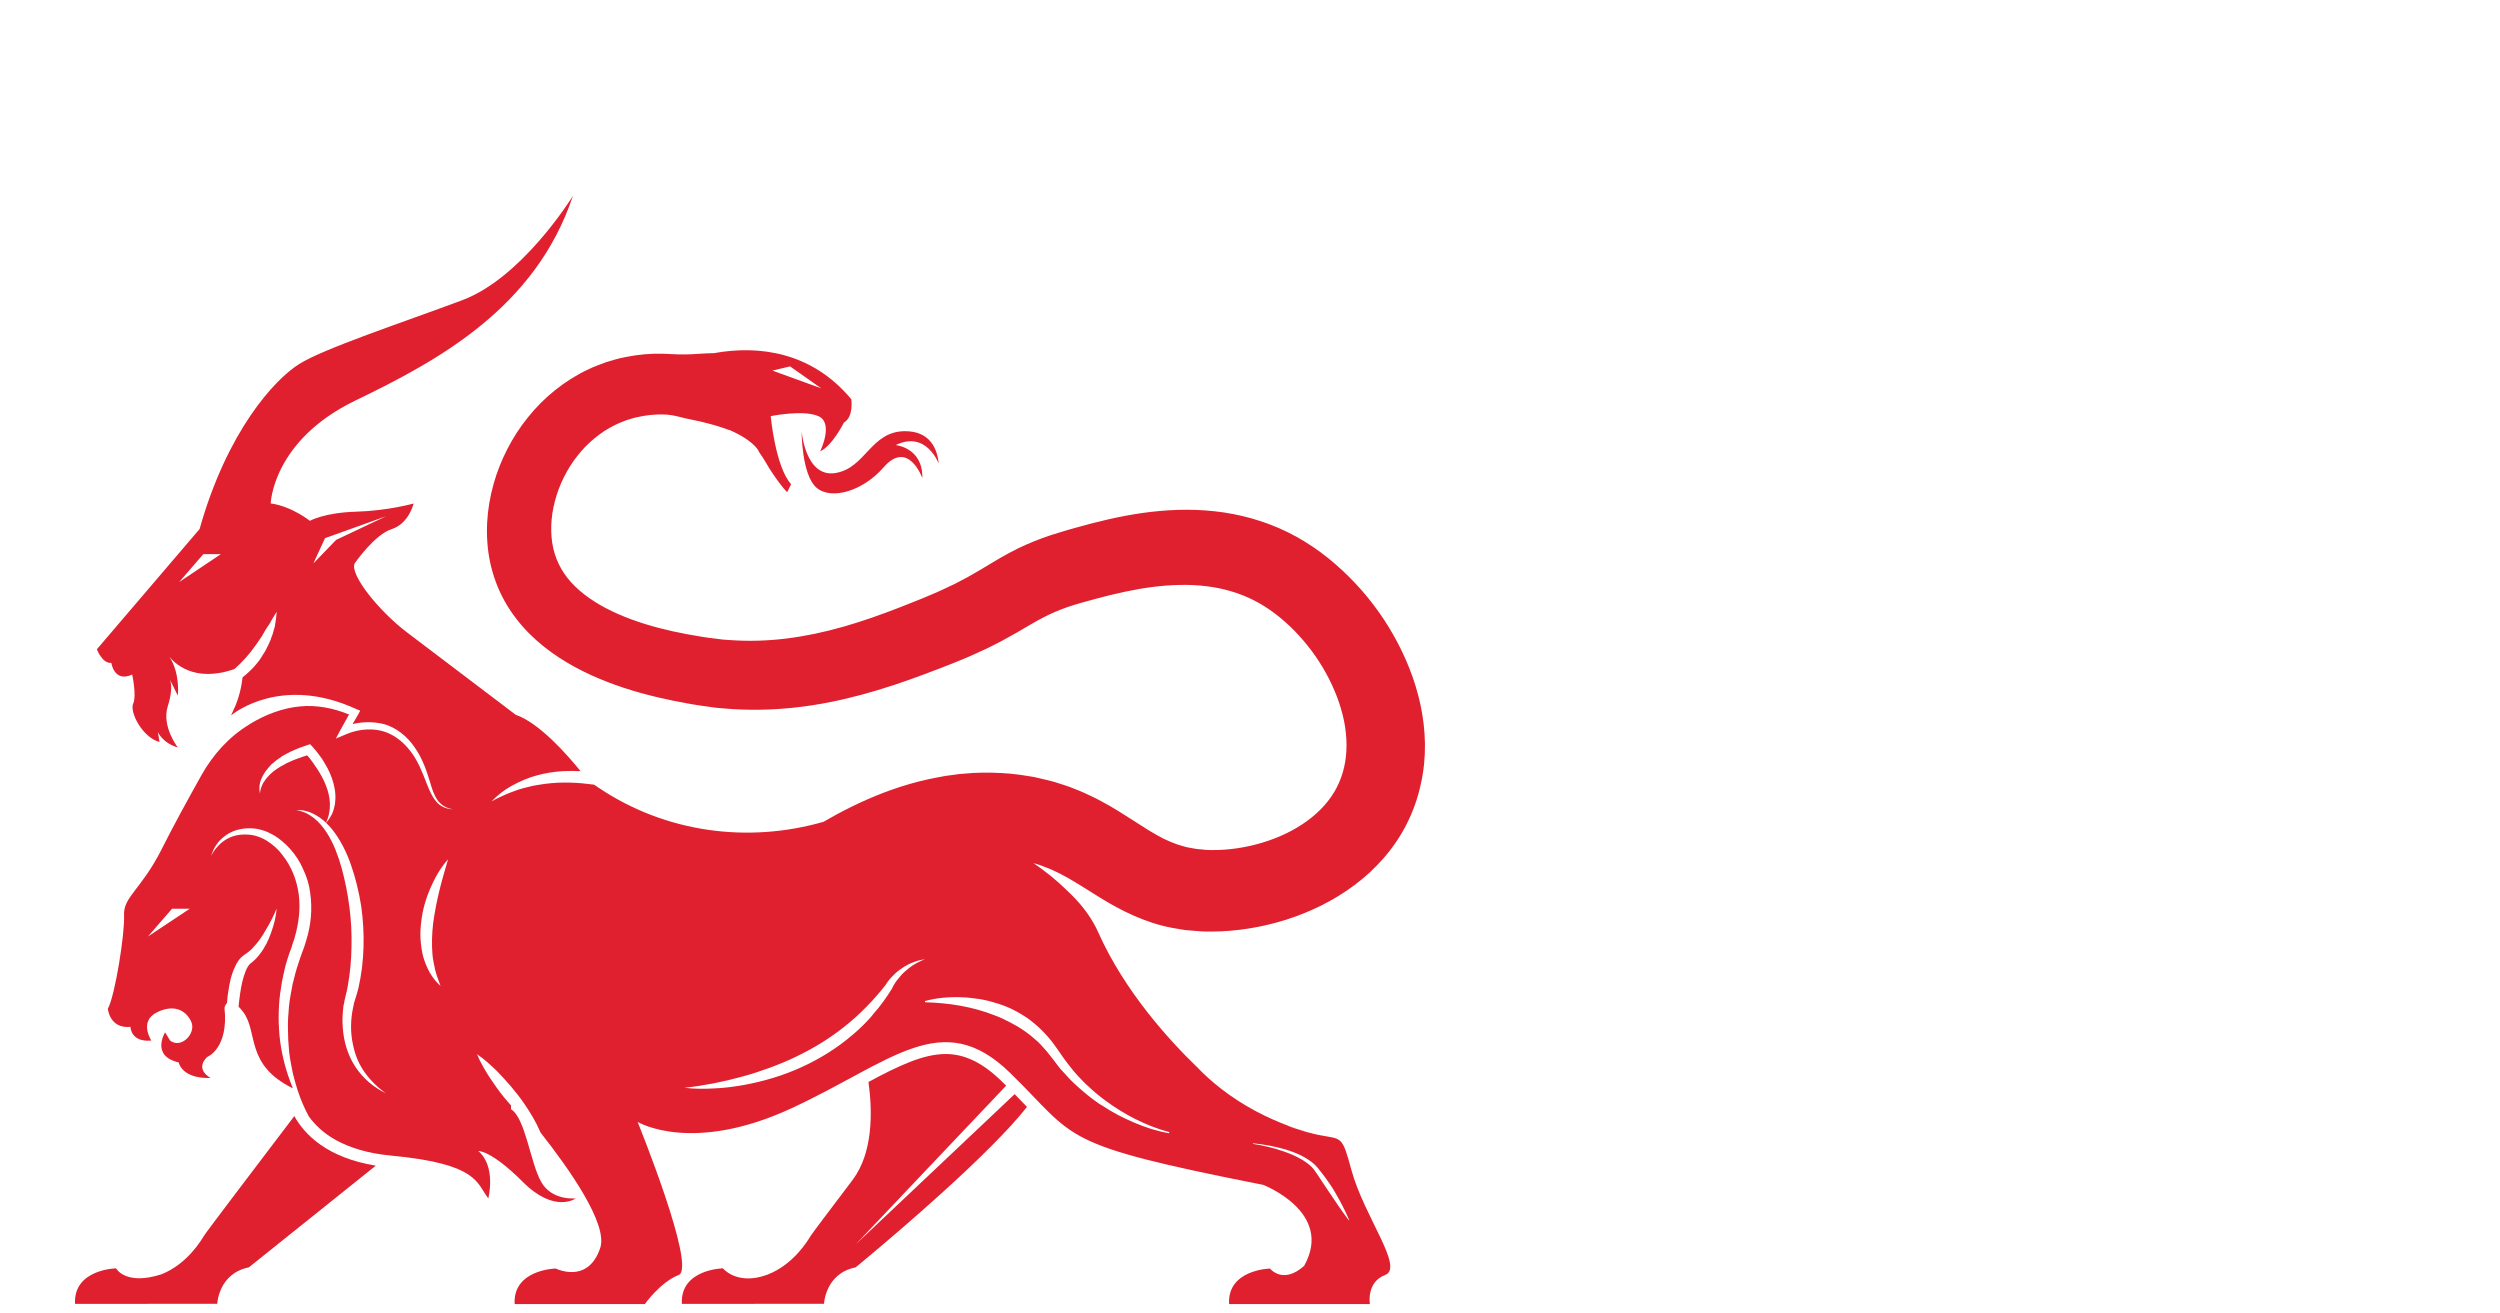
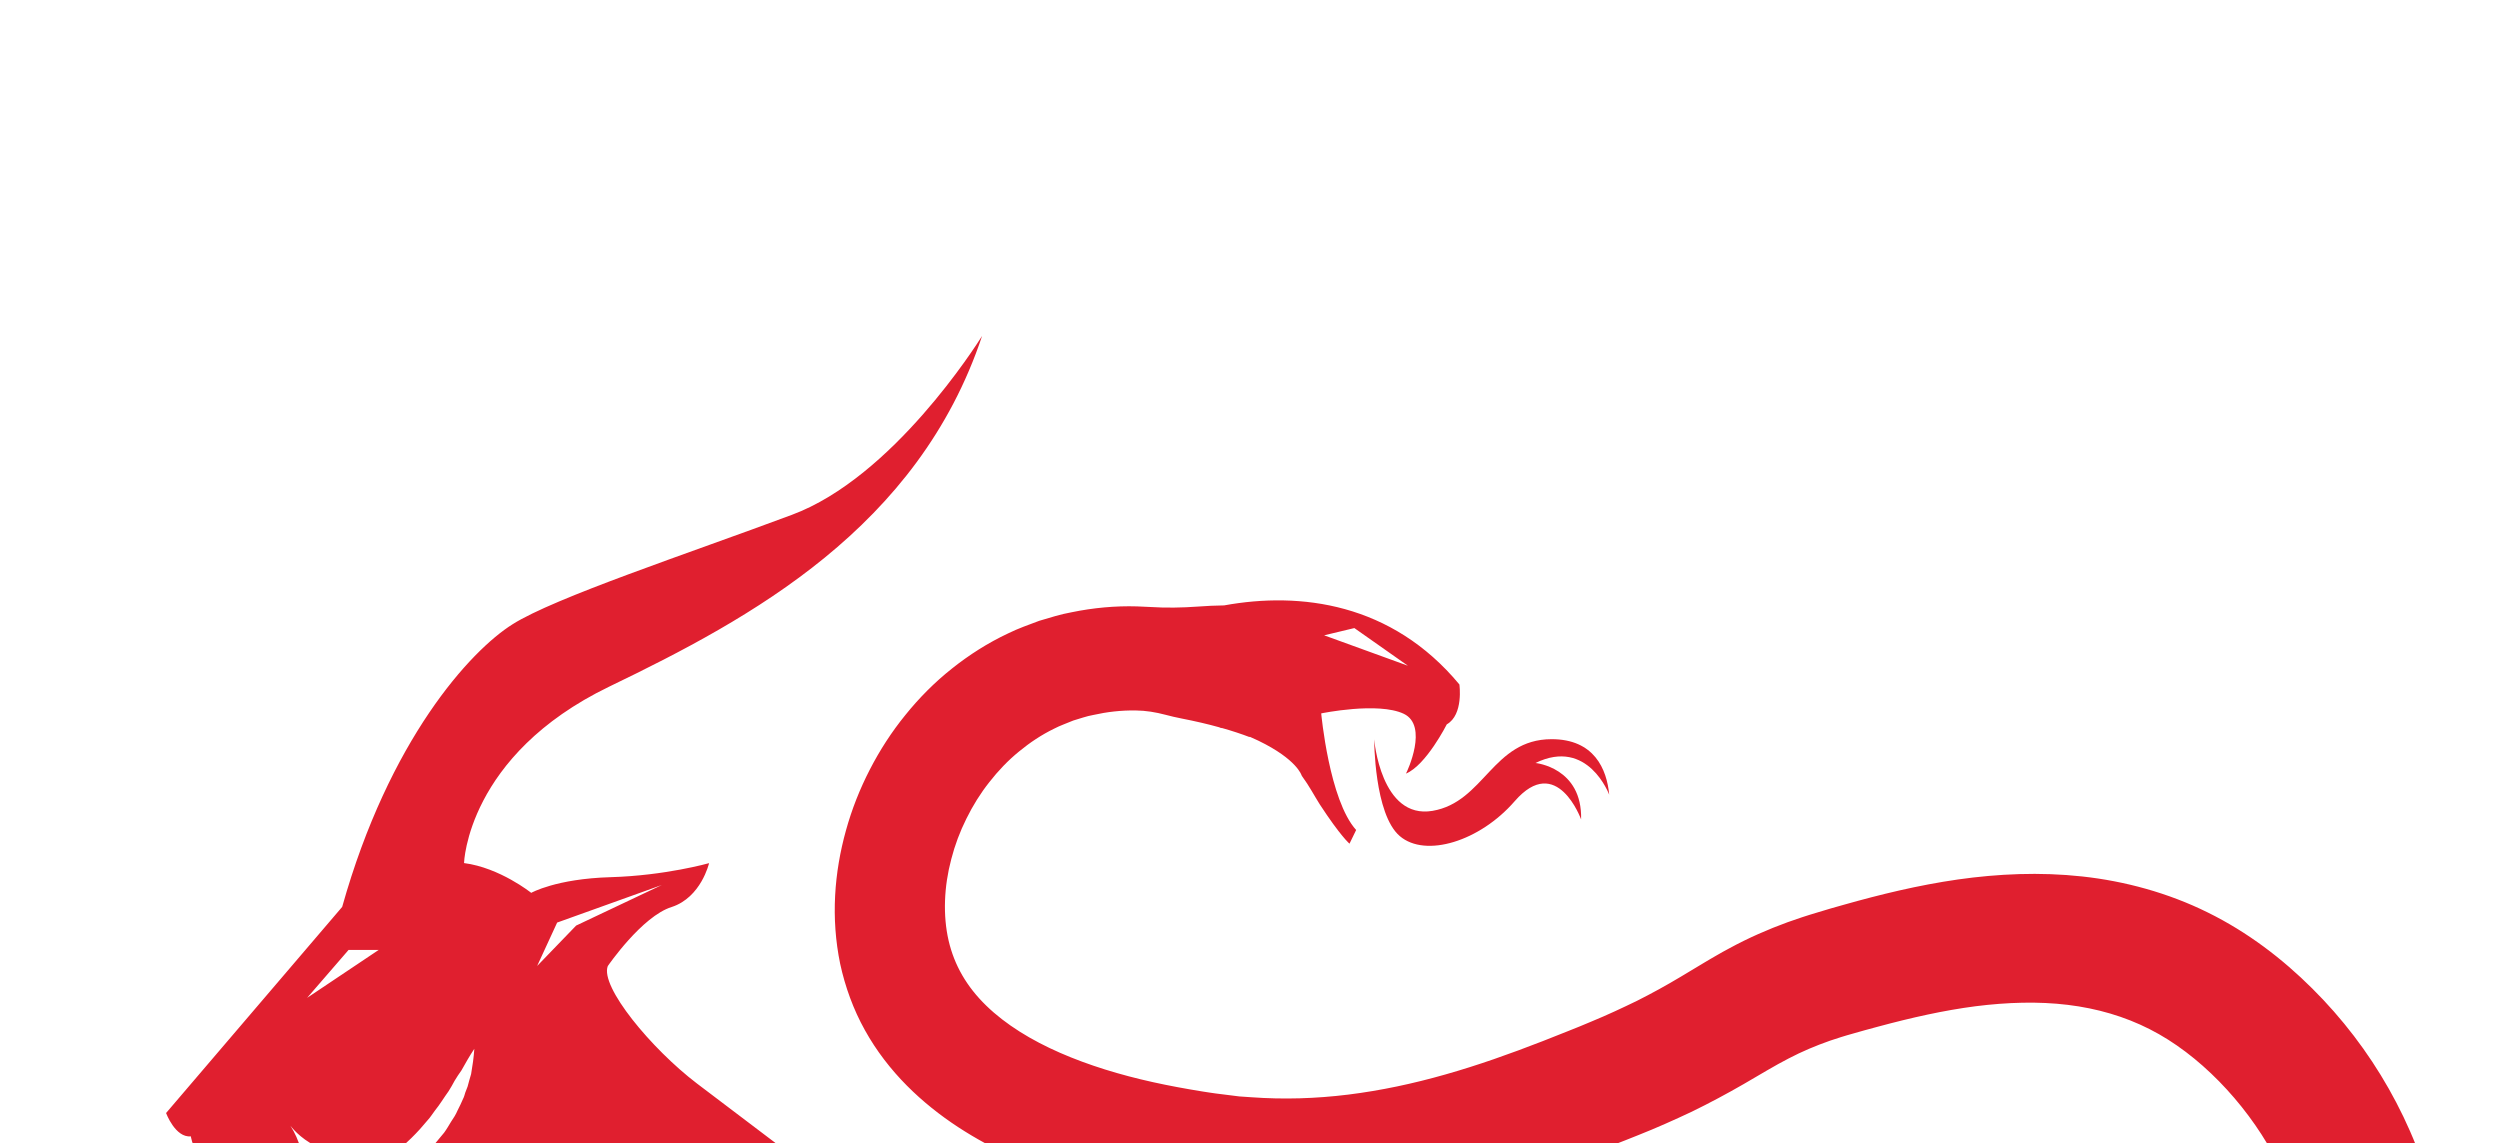
- <svg xmlns="http://www.w3.org/2000/svg" version="1.1" id="Isolation_Mode" x="0px" y="0px" viewBox="0 0 1200 630" style="enable-background:new 0 0 1200 630;" xml:space="preserve">
+ <svg xmlns="http://www.w3.org/2000/svg" version="1.1" id="Isolation_Mode" x="0px" y="0px" viewBox="0 0 700 320" style="enable-background:new 0 0 700 320;" xml:space="preserve">
  <style type="text/css">
	.st0{fill:#E01F2F;}
</style>
  <g>
    <path class="st0" d="M631.71,544.4c-2.42-0.54-7.34-1.83-13.64-4.16c0.33,0.12,0.65,0.26,0.97,0.39   C624.37,542.61,628.45,543.68,631.71,544.4z" />
    <path class="st0" d="M633.4,544.75L633.4,544.75c-0.53-0.11-1.11-0.23-1.69-0.35C632.8,544.65,633.4,544.75,633.4,544.75z" />
    <path class="st0" d="M141.27,535.72C123.48,559.12,99,591.36,97.89,593.2c-1.18,1.97-7.99,13.54-20.39,18.46   c-17.32,5.6-21.78-2.86-21.78-2.86s-20.56,0.4-19.7,17.05h34.95v-0.02h33.31c0,0,0.58-14.58,15.16-17.49l60.92-48.82   C156.9,555.69,146.15,544.52,141.27,535.72z" />
    <g>
      <path class="st0" d="M487.03,525.19l-76.29,72.09l72.21-76.16c-0.7-0.7-1.42-1.4-2.16-2.12c-9.15-8.9-17.68-13.07-26.83-13.07    c-10.91,0-22.71,5.71-37.09,13.4c2.02,14.66,2.11,33.84-7.43,46.78c-0.07,0.09-0.14,0.19-0.21,0.28    c-10.71,14.14-19.46,25.74-20.11,26.82c-1.19,1.98-8.11,13.75-20.72,18.61c-0.46,0.18-0.9,0.3-1.33,0.44    c-0.51,0.18-1.04,0.33-1.58,0.49c-0.7,0.19-1.4,0.37-2.07,0.49c-0.02,0-0.02,0-0.04,0c-11.13,2.07-16.38-4.44-16.38-4.44    s-20.56,0.4-19.7,17.05h34.95v-0.02h33.28c0,0,0.58-14.58,15.16-17.49c0,0,0,0,0.02-0.02c0.05-0.05,0.25-0.19,0.54-0.44l0.44-0.35    c6.99-5.78,49.59-41.09,73.3-66.94c3-3.27,5.69-6.39,7.96-9.27c-0.25-0.25-0.49-0.51-0.74-0.76    C490.59,528.89,488.89,527.1,487.03,525.19z" />
      <path class="st0" d="M384.77,207c0,0-0.02,20.99,7.18,27.11c7.2,6.15,22.41,1.46,32.15-9.76c11.84-13.64,18.61,5.09,18.61,5.09    c0.37-14.56-12.78-15.8-12.78-15.8c14.72-7.18,20.65,8.89,20.65,8.89c-0.67-7.2-4.21-15.58-16.17-15.56    c-16.51,0.04-18.79,17.6-33.3,20.07C386.6,229.51,384.77,207,384.77,207z" />
      <path class="st0" d="M681.85,338.39c-2.6-12.08-7.18-23.27-13-33.56c-5.83-10.29-13.01-19.69-21.41-28.04    c-8.38-8.34-18.05-15.77-29.27-21.3c-11.13-5.51-23.25-8.78-35.14-10.08c-11.92-1.3-23.62-0.74-34.79,0.84    c-11.15,1.6-21.88,4.23-31.96,7.08c-2.55,0.72-4.85,1.35-7.64,2.23c-1.35,0.42-2.67,0.79-4.04,1.26l-4.07,1.4    c-5.44,1.98-11.05,4.44-16.19,7.24c-1.32,0.68-2.53,1.39-3.76,2.09c-1.25,0.7-2.37,1.39-3.53,2.07l-6.46,3.88    c-4.11,2.46-8.08,4.64-12.19,6.71c-4.16,2.02-8.38,4-12.78,5.81l-3.28,1.37l-3.49,1.4l-6.92,2.74    c-9.15,3.56-18.16,6.76-27.22,9.32c-9.04,2.58-18.12,4.51-27.2,5.64c-9.08,1.12-18.14,1.4-27.13,0.74    c-1.12-0.09-2.25-0.14-3.37-0.23l-3.34-0.42l-3.35-0.42c-0.53-0.05-1.18-0.18-1.79-0.26l-1.81-0.28    c-4.78-0.77-9.4-1.62-13.96-2.63c-9.11-2.02-17.91-4.69-25.94-8.2c-8.03-3.51-15.24-7.92-20.67-13.21    c-5.46-5.3-8.94-11.31-10.55-18.25c-1.6-7.01-1.3-15.05,0.76-22.79c1-3.88,2.42-7.69,4.23-11.31c1.79-3.64,3.93-7.09,6.43-10.24    c2.48-3.18,5.25-6.08,8.31-8.57c3.04-2.51,6.32-4.69,9.82-6.39c1.72-0.91,3.58-1.51,5.36-2.28c1.86-0.53,3.69-1.23,5.62-1.56    c3.81-0.86,7.76-1.32,11.82-1.26c0.02,0,0.04,0,0.05,0c2.83,0.02,5.62,0.49,8.34,1.21c1.46,0.39,2.97,0.74,4.5,1.04    c3.93,0.77,7.39,1.58,10.47,2.44c0.23,0.09,0.46,0.18,0.68,0.26l0.04-0.07c3,0.84,5.62,1.72,7.87,2.58v-0.11    c0.86,0.37,1.69,0.76,2.46,1.12c0.02,0,0.02,0,0.04,0.02c10.78,5.22,12.05,9.69,12.05,9.69c0.04,0.09,0.09,0.12,0.12,0.21    c2.05,2.79,3.48,5.57,4.95,7.88c5.87,8.99,8.34,11.03,8.34,11.03l1.86-3.83c-7.55-8.34-9.78-32.65-9.78-32.65    s15.95-3.3,23.13,0.12c6.95,3.35,0.95,16.12,0.6,16.74c5.65-2.35,11.43-13.79,11.43-13.79c4.74-2.69,3.53-11.17,3.53-11.17    c-18.95-22.83-44.53-26.03-65.87-22.14c-2.48,0.04-4.92,0.14-7.34,0.33c-4.5,0.33-9.01,0.4-13.5,0.11    c-1.18-0.07-2.35-0.12-3.53-0.16c-6.09-0.18-12.29,0.39-18.37,1.65c-3.07,0.54-6.04,1.51-9.04,2.39    c-2.92,1.11-5.88,2.12-8.68,3.51c-5.65,2.65-10.94,6.02-15.77,9.87c-4.85,3.85-9.2,8.24-13.03,13c-3.86,4.74-7.18,9.89-9.96,15.3    c-2.79,5.41-5.04,11.1-6.67,17c-3.28,11.78-4.27,24.53-1.62,37.37c1.39,6.41,3.69,12.78,6.92,18.56    c3.21,5.8,7.27,11.01,11.73,15.51c4.48,4.51,9.34,8.34,14.36,11.63c5.02,3.28,10.2,6.06,15.44,8.45    c10.47,4.78,21.13,8.1,31.77,10.62c5.3,1.26,10.64,2.32,15.86,3.23l1.93,0.33c0.65,0.11,1.23,0.23,1.97,0.32l4.18,0.6l4.2,0.58    c1.4,0.14,2.81,0.25,4.21,0.37c11.22,0.97,22.5,0.76,33.56-0.44c22.14-2.37,43.22-8.82,62.78-16.17l7.25-2.76l3.58-1.39l3.74-1.49    c4.99-1.97,9.99-4.21,14.96-6.55c4.95-2.41,9.9-5.06,14.54-7.74c4.65-2.69,8.78-5.22,12.57-7.16c3.79-1.98,7.52-3.55,11.61-4.99    l3.13-1.02c1.04-0.35,2.16-0.63,3.23-0.95c2.05-0.61,4.65-1.3,6.97-1.93c9.45-2.55,18.49-4.58,27.41-5.74    c8.9-1.12,17.61-1.39,25.83-0.39c8.22,1,15.93,3.25,22.93,6.81c6.94,3.51,13.54,8.6,19.44,14.61    c5.88,6.01,11.06,12.92,15.12,20.32c4.07,7.38,7.09,15.21,8.68,22.99c1.55,7.76,1.6,15.38,0.02,22.23    c-1.6,6.85-4.71,12.98-9.52,18.32c-4.74,5.36-11.08,9.92-18.28,13.4c-7.2,3.48-15.26,5.9-23.39,7.11    c-4.06,0.61-8.15,0.91-12.12,0.88c-1,0.02-1.97-0.05-2.95-0.09l-2.81-0.28c-1.91-0.07-3.65-0.51-5.44-0.81    c-0.91-0.11-1.74-0.4-2.6-0.65c-0.86-0.26-1.72-0.44-2.58-0.74c-1.69-0.68-3.39-1.18-5.11-2.05l-1.3-0.58l-0.65-0.3l-0.67-0.37    l-2.67-1.44c-0.9-0.49-1.86-1.11-2.79-1.63l-1.4-0.84l-1.49-0.95c-3.86-2.42-8.29-5.37-13.01-8.25l-3.65-2.18    c-1.21-0.72-2.56-1.42-3.85-2.12c-2.55-1.44-5.36-2.72-8.1-4.02c-0.68-0.33-1.39-0.63-2.11-0.91l-2.14-0.86    c-1.44-0.56-2.86-1.18-4.32-1.67l-4.43-1.42c-1.48-0.47-2.95-0.95-4.46-1.26l-4.48-1.07c-0.76-0.18-1.49-0.35-2.25-0.51    l-2.27-0.39c-3-0.56-6.04-0.9-9.06-1.25c-6.08-0.54-12.15-0.67-18.18-0.37c-1.49,0.09-2.99,0.25-4.48,0.35l-2.25,0.19l-2.21,0.3    l-4.43,0.6l-4.36,0.81c-11.61,2.21-22.62,5.88-32.96,10.41c-5.18,2.25-10.19,4.76-15.08,7.39c-2,1.12-4.02,2.23-6.01,3.39    c-36.46,10.5-75.81,5.09-107.56-16.07c-0.84-0.56-1.72-1.16-2.6-1.76c-1.09-0.09-2.04-0.25-3.14-0.35    c-3.74-0.49-7.38-0.65-11.06-0.65c-4.23,0-8.38,0.4-12.42,1.09l-2.9,0.51l-2.99,0.74c-0.95,0.19-1.84,0.49-2.84,0.76    c-0.95,0.35-1.93,0.54-2.79,0.95c-3.85,1.3-7.48,3.09-11.12,4.99c2.9-2.95,6.18-5.55,9.87-7.57c3.74-2,7.64-3.76,11.71-4.85    c4.11-1.14,8.39-1.84,12.57-2.09c2.9-0.16,5.69-0.16,8.62,0c-6.22-7.73-19.79-23.18-31.14-27.08c0,0-39.74-30.17-52.4-39.72    c-12.71-9.68-27.17-27.13-24.94-32.86c0,0,9.57-13.96,17.89-16.54c8.27-2.7,10.47-12.28,10.47-12.28s-12.28,3.49-27.57,3.93    s-22.23,4.39-22.23,4.39s-8.78-7.04-18.81-8.34c0,0,0.84-30.15,40.64-49.4c39.78-19.18,86.49-44.5,104.42-98.2    c-1.49,2.35-24.97,39.6-53.28,50.1c-29.26,10.92-66.43,23.18-78.2,30.64c-11.85,7.43-34.56,32.35-47.7,79.13l-49.31,57.72    c0,0,2.58,6.97,6.94,6.53c0,0,1.3,9.57,10.01,5.62c0,0,2.23,10.08,0.46,14.01c-1.76,3.95,4.43,16.16,12.66,18.35l-0.79-4.79    c0,0,2.16,5.23,9.57,7.43c0,0-7.83-10.06-4.85-19.69c2.56-7.92,1.53-11.77,1.05-12.91l3.79,7.67c0,0,1.28-10.47-4.04-18.68    c1.93,2.49,11.36,12.92,31.26,5.94c1.79-1.62,3.49-3.28,5.04-4.99l2.18-2.53c0.76-0.81,1.32-1.76,2-2.65    c1.39-1.7,2.49-3.58,3.83-5.43c0.6-0.95,1.16-1.93,1.7-2.95c0.6-0.95,1.19-1.93,1.9-2.88c1.11-2,2.25-3.99,3.6-6.04    c-0.16,2.39-0.49,4.74-0.9,7.08c-0.39,1.19-0.65,2.35-0.98,3.49l-0.65,1.69c-0.21,0.61-0.3,1.16-0.6,1.7    c-0.49,1.09-0.98,2.23-1.55,3.28c-0.49,1.14-1.09,2.12-1.84,3.2c-0.6,0.98-1.23,2.09-1.93,3.04l-2.35,2.83    c-1.69,1.84-3.58,3.6-5.57,5.15c-0.46,4.23-1.7,10.22-4.39,15.73c-0.39,0.91-0.79,1.76-1.14,2.55c1.19-1,24.15-19.55,60.08-3.06    l1.9,0.79l-0.98,1.84l-2.65,4.58c4.79-1.14,9.68-1.19,14.47-0.11c6.41,1.55,11.77,6.09,15.3,11.27c3.69,5.2,5.74,11.22,7.48,17    c0.84,2.9,1.79,5.83,3.42,8.24c1.65,2.44,4.39,4.04,7.48,4.5c-3.09-0.05-6.23-1.35-8.18-3.9c-2.05-2.49-3.2-5.43-4.34-8.24    c-2.2-5.72-4.39-11.41-8.1-16.03c-3.58-4.6-8.38-8.24-13.91-9.54c-5.53-1.3-11.66-0.49-16.74,1.7l-4.95,2.09l2.55-4.74l3.79-6.83    c-7.43-3.04-15.4-4.64-23.32-3.9c-8.62,0.76-16.95,3.99-24.43,8.57c-0.05,0.05-0.11,0.09-0.16,0.16    c-9.71,5.83-17.4,14.45-22.93,24.32c-6.08,10.82-13.91,25.13-19.14,35.6c-9.68,19.19-18.35,22.74-18,31.45    c0.46,8.73-4.34,38.88-7.78,45.03c0,0,0.79,9.68,10.87,8.71c0,0,0,7.48,10.01,6.57c0,0-6.13-9.17,2.69-13.56    c8.78-4.34,14.4-0.39,16.56,4.79c2.2,5.27-4.79,12.85-10.22,8.82l-2.44-3.99c0,0-6.97,11.36,6.53,14.42c0,0,1.35,7.92,15.35,7.48    c0,0-7.87-3.93-1.69-10.08c0,0,10.41-3.93,8.32-23.62c0,0,0.25-1.4,1.19-2.25c0.14-1.88,0.32-3.78,0.65-5.62    c0.6-3.99,1.33-7.88,3.23-11.82c0.86-1.93,2.05-3.99,4.25-5.57l0.65-0.46l0.54-0.35c0.3-0.25,0.65-0.46,1.04-0.79    c0.56-0.49,1.35-1.05,1.84-1.69c2.49-2.55,4.69-5.58,6.48-8.87c1.98-3.2,3.69-6.69,5.18-10.19c-0.3,3.9-1.28,7.64-2.6,11.38    c-1.28,3.74-3.04,7.38-5.62,10.66c-0.65,0.84-1.35,1.63-2.11,2.39c-0.39,0.39-0.79,0.68-1.23,1.11l-0.6,0.49l-0.35,0.25    l-0.19,0.16c-0.81,0.74-1.62,2.12-2.25,3.74c-1.25,3.14-2.05,6.78-2.55,10.41c-0.35,2.2-0.6,4.34-0.79,6.48    c0.76,0.7,1.49,1.6,2.35,2.74c7.13,9.78,0.79,25.18,23.72,36.46c-0.84-2.09-1.69-4.28-2.42-6.48c-2.3-7.08-3.85-14.56-4.23-22.02    c-0.26-3.79-0.21-7.57,0-11.38c0.19-3.74,0.79-7.48,1.39-11.22c0.44-1.84,0.74-3.74,1.19-5.53l0.68-2.79l0.81-2.69    c0.54-1.79,1.19-3.6,1.88-5.37l0.79-2.55c0.37-0.79,0.56-1.6,0.81-2.49c1.93-6.73,2.83-13.77,1.9-20.63    c-0.9-6.78-3.49-13.4-7.78-18.79c-0.98-1.35-2.14-2.65-3.42-3.79c-1.25-1.14-2.65-2.16-4.09-3.09c-1.46-0.9-2.99-1.6-4.64-2.14    c-1.55-0.51-3.2-0.79-4.9-0.84c-3.55-0.16-6.94,0.49-10.03,2.35c-1.49,0.9-2.9,2.04-4.04,3.39c-1.25,1.3-2.35,2.84-3.06,4.48    c0.91-3.53,3.06-6.88,6.2-9.27c2.93-2.42,6.92-3.74,10.85-3.93c1.95-0.09,3.93,0,5.9,0.46c1.93,0.46,3.88,1.11,5.62,2.09    c1.76,0.84,3.44,2,4.93,3.2c1.55,1.23,2.99,2.6,4.28,4.04c2.65,2.95,4.83,6.29,6.34,9.87c1.69,3.58,2.9,7.38,3.34,11.26    c1.14,7.78,0.39,15.66-1.95,23.04c-0.25,0.9-0.54,1.83-0.84,2.74l-0.98,2.65c-0.61,1.7-1.25,3.39-1.76,5.09    c-1.16,3.39-2.09,6.88-2.9,10.38c-0.65,3.49-1.39,7.02-1.74,10.62c-0.3,3.53-0.6,7.18-0.49,10.76c0,3.6,0.19,7.18,0.54,10.76    c0.39,3.6,1.09,7.13,1.83,10.71c0.65,2.79,1.51,5.57,2.35,8.32c0,0.05,0.05,0.05,0.05,0.05s0,0.05,0.05,0.16    c1.33,4.13,3.09,8.11,5.13,11.98c2.79,3.88,6.94,8.08,13.26,11.56c6.34,3.42,14.82,6.27,26.18,7.32    c41.97,3.93,41.06,13.12,46.77,20.55c0,0,3.93-15.26-4.79-22.74c0,0,6.08-0.46,21.39,14.86c15.3,15.31,25.41,7.88,25.41,7.88    s-11.45,1.3-16.6-7.88c-5.27-9.17-7.52-30.56-14.51-34.93v-1.79c-1.09-1.25-2.2-2.55-3.35-3.9c-2.55-3.14-4.83-6.43-7.13-9.87    c-2.12-3.39-4.23-6.92-5.83-10.85c3.49,2.39,6.53,5.2,9.48,8.01c2.35,2.41,4.53,4.85,6.73,7.38c2.2,2.6,4.28,5.23,6.23,8.04    c3.14,4.53,5.9,9.11,8.13,14.36h0.05c13.72,17.44,32.15,43.62,28.57,55.07c-1.55,4.74-3.79,7.64-6.18,9.38    c-6.78,4.88-15.26,0.65-15.26,0.65s-20.58,0.44-19.69,17.05h62.5c0,0,7.43-10.52,16.26-13.96c8.62-3.51-19.37-72.54-19.74-73.48    c0.67,0.39,26.39,15.45,73.86-6.53c48.12-22.28,72.19-48.89,104.89-17.03c32.75,31.91,21.83,34.09,121.54,53.79    c0,0,34.1,13.12,19.65,38.88c0,0,0.11,0.44,0,1.09v-1.09c-10.22,9.15-16.4,1.3-16.4,1.3s-20.55,0.44-19.63,17.05h67.59    c0,0-1.84-10.52,7.32-13.96c9.24-3.53-10.06-27.97-16.16-50.29c-4.58-16.89-4.53-14.75-15.35-16.86c0,0-0.02,0-0.04-0.02    c-0.02,0-0.04-0.02-0.07-0.04c-0.05,0-0.16,0-0.25-0.05h-0.25c-0.25-0.05-0.6-0.16-1.09-0.25h-0.05c-0.21-0.05-0.4-0.09-0.61-0.16    c-0.11-0.02-0.19-0.05-0.3-0.07s-0.23-0.05-0.35-0.07c-0.05,0-0.11,0-0.19-0.05c-0.11,0-0.21-0.05-0.25-0.05    c-0.05-0.04-0.09-0.04-0.16-0.05c-0.02,0-0.04-0.02-0.05-0.02s-0.04-0.02-0.04-0.02c-0.04-0.02-0.04-0.02-0.07-0.04    c-0.05,0-0.09-0.05-0.19-0.05h-0.11c-0.09-0.05-0.19-0.05-0.3-0.05c-0.7-0.21-1.55-0.4-2.41-0.65c-0.09,0-0.16-0.05-0.25-0.05    c-0.11,0-0.16-0.05-0.25-0.09c-0.26-0.09-0.53-0.18-0.81-0.26c-0.19-0.05-0.39-0.11-0.56-0.18c-0.18-0.07-0.37-0.11-0.54-0.18    c-0.18-0.05-0.37-0.11-0.54-0.18c-0.3-0.11-0.6-0.19-0.91-0.26c-1.14-0.4-2.46-0.79-3.74-1.3c-0.16-0.11-0.33-0.16-0.49-0.25    c0-0.02-0.02-0.02-0.02-0.02h-0.02c-0.11-0.04-0.18-0.05-0.23-0.09c-0.04-0.02-0.07-0.04-0.11-0.05c0,0,0,0-0.02-0.02    s-0.05-0.04-0.09-0.05c-8.9-3.34-20.58-8.85-31.89-17.65c0,0-0.04-0.04-0.11-0.09c-3.9-3.04-7.76-6.44-11.43-10.29    c-0.04-0.04-0.07-0.07-0.11-0.11c-13.26-12.8-34.72-36.3-47.31-64.59c-0.35-0.79-0.74-1.58-1.12-2.35c0-0.02-0.02-0.02-0.02-0.02    c-3.25-6.37-7.92-12.15-13.49-17.37c-0.3-0.28-0.6-0.56-0.9-0.83c0.02,0,0.04,0.02,0.05,0.02c-4.79-4.69-10.1-8.9-15.61-12.66    l2.81,0.84c0.93,0.3,1.84,0.7,2.77,1.05l1.39,0.53c0.46,0.16,0.93,0.35,1.39,0.58c1.83,0.88,3.67,1.63,5.53,2.69    c0.93,0.51,1.84,0.95,2.81,1.51l2.88,1.69c0.95,0.53,2,1.21,2.99,1.83l3.09,1.91l3.21,2.02l3.44,2.12    c9.15,5.71,21.35,11.94,34.28,14.31l4.81,0.83c1.62,0.32,3.18,0.35,4.78,0.51l4.76,0.37c1.56,0.04,3.13,0.11,4.65,0.07    c6.16-0.02,12.2-0.56,18.16-1.53c11.87-1.93,23.43-5.51,34.4-10.98c5.5-2.72,10.82-5.97,15.89-9.75    c5.08-3.76,9.85-8.15,14.14-13.1c4.3-4.93,8.08-10.5,11.08-16.47c3-5.99,5.25-12.35,6.64-18.83    C684.92,363.52,684.41,350.44,681.85,338.39z M379.22,175.86l15,10.55l-23.46-8.52L379.22,175.86z M85.99,279.4l11.61-13.42h8.43    L85.99,279.4z M150.4,270.47l5.6-12.15l29.31-10.52l-23.99,11.36L150.4,270.47z M70.99,449.54l11.61-13.36h8.52L70.99,449.54z     M170.54,512c-3.69-5.58-5.64-12.36-6.04-19.11c-0.25-3.34-0.05-6.73,0.35-10.06c0.25-0.86,0.35-1.7,0.54-2.6    c0.19-1.05,0.4-1.6,0.56-2.44c0.44-1.49,0.68-2.99,0.98-4.53c1.14-6.18,1.69-12.52,1.79-18.81c0.32-12.61-1.39-25.32-4.64-37.48    c-0.84-3.09-1.84-6.04-2.99-8.92c-1.14-2.95-2.6-5.74-4.23-8.32c-1.7-2.65-3.69-5.08-6.13-7.02c-1.25-0.95-2.53-1.81-3.99-2.49    c-1.44-0.65-2.95-1.16-4.53-1.25c3.2-0.46,6.59,0.65,9.48,2.35c1.74,0.98,3.39,2.23,4.79,3.6c0.65-1.46,1.19-2.9,1.44-4.41    c0.35-1.53,0.44-3.09,0.44-4.64c-0.09-3.04-0.79-6.04-1.93-8.87c-1.09-2.84-2.6-5.58-4.34-8.18c-1.4-2.18-2.95-4.34-4.65-6.27    l-2.48,0.81c-1.25,0.46-2.55,0.95-3.83,1.39c-1.26,0.54-2.46,1.09-3.69,1.65l-1.7,0.98c-0.6,0.3-1.19,0.6-1.79,1    c-2.25,1.39-4.28,3.04-5.94,5.09c-0.51,0.54-0.84,1.09-1.16,1.63c-0.25,0.3-0.46,0.6-0.6,0.9c-0.09,0.3-0.35,0.6-0.44,0.91    c-0.54,1.23-0.9,2.53-1.05,3.99c-0.3-1.4-0.3-2.9-0.11-4.36c0.11-0.68,0.35-1.44,0.54-2.12c0.35-0.65,0.6-1.46,0.95-2.05    c0.74-1.39,1.55-2.53,2.6-3.74l1.44-1.63c0.61-0.49,1.16-0.95,1.76-1.46c0.54-0.54,1.19-0.93,1.74-1.33l1.84-1.3    c1.25-0.65,2.55-1.46,3.83-2.05c1.39-0.6,2.69-1.25,4.04-1.76l4.09-1.44l1.35-0.46l1,1.04c1.28,1.35,2.25,2.65,3.28,3.99    c1.05,1.35,2,2.74,2.79,4.2c1.79,2.88,3.2,6.02,4.13,9.41c0.4,1.6,0.79,3.28,0.9,5.04c0.16,1.74,0.05,3.49-0.16,5.18    c-0.35,1.69-0.79,3.34-1.49,4.88c-0.81,1.46-1.7,2.84-2.76,4c0.98,0.95,1.84,1.9,2.76,2.97c2.12,2.6,3.88,5.44,5.43,8.43    c1.55,2.95,2.84,6.09,3.88,9.17c2.2,6.29,3.69,12.71,4.76,19.25c0.95,6.53,1.33,13.15,1.14,19.79    c-0.16,6.62-0.98,13.29-2.46,19.79c-0.35,1.6-0.9,3.2-1.39,4.83c-0.19,0.76-0.54,1.69-0.68,2.2c-0.19,0.68-0.35,1.49-0.46,2.2    c-0.65,2.99-1,6.11-1,9.22c0,3.09,0.35,6.18,1.05,9.18c0.65,3.09,1.63,5.99,3.09,8.82c1.44,2.74,3.28,5.34,5.43,7.67    c2.11,2.34,4.53,4.5,7.18,6.32C179.46,522.03,174.23,517.67,170.54,512z M207.58,458.21c0.25,2.49,0.76,4.97,1.35,7.57    c0.65,2.48,1.6,4.93,2.53,7.48c-2.04-1.79-3.79-4.04-5.18-6.43c-1.35-2.44-2.41-5.02-3.2-7.81c-0.68-2.69-1.04-5.5-1.23-8.29    c-0.16-2.83,0-5.62,0.35-8.36c0.6-5.6,2.2-10.98,4.34-16c2.2-4.99,4.83-9.78,8.53-13.91c-1.49,5.18-3.04,10.26-4.25,15.4    c-1.23,5.04-2.18,10.12-2.9,15.21C207.32,448.1,207.18,453.17,207.58,458.21z M601.46,548.79c5.23,0.49,10.36,1.46,15.44,2.9    c2.49,0.76,4.99,1.65,7.34,2.79c2.39,1.19,4.69,2.6,6.73,4.43l1.46,1.55c0.39,0.49,0.74,0.98,1.19,1.49    c0.79,1.05,1.65,2.11,2.46,3.2c1.49,2.09,3.04,4.23,4.37,6.5c2.65,4.48,5.08,9.11,7.18,14l-0.19,0.11    c-3.2-4.2-6.09-8.53-8.97-12.82l-4.36-6.48c-0.65-1.09-1.39-2.14-2.12-3.25c-0.4-0.49-0.81-1.04-1.11-1.6l-1.14-1.35    c-1.84-1.74-3.9-3.23-6.13-4.37c-2.3-1.25-4.64-2.23-7.13-3.09c-4.83-1.74-9.87-2.93-15.07-3.74L601.46,548.79z M438.98,462.85    c-1.6,0.95-3.04,2.09-4.39,3.28c-1.35,1.14-2.6,2.55-3.69,3.99c-0.6,0.65-1.05,1.39-1.55,2.16c-0.46,0.76-0.9,1.55-1.19,2.23v0.05    l-0.16,0.21c-2.55,4.07-5.34,8.08-8.59,11.68c-1.39,1.93-3.18,3.64-4.88,5.43c-0.84,0.84-1.69,1.6-2.6,2.49    c-0.95,0.79-1.74,1.63-2.74,2.39c-7.39,6.34-15.72,11.52-24.53,15.51c-8.78,4.04-18.16,6.78-27.57,8.52    c-4.79,0.84-9.48,1.46-14.29,1.65c-2.46,0.16-4.85,0.19-7.24,0.16c-2.35-0.05-4.69-0.16-7.04-0.46    c9.41-1.05,18.65-2.84,27.61-5.34c4.55-1.19,8.92-2.69,13.36-4.28c4.28-1.6,8.62-3.34,12.77-5.39    c8.32-3.99,16.24-8.82,23.37-14.59c7.24-5.72,13.66-12.42,19.44-19.74c1.05-1.79,2.25-3.2,3.64-4.55    c1.35-1.44,2.95-2.69,4.58-3.74c1.65-1.09,3.34-1.98,5.15-2.63c1.79-0.76,3.74-1.16,5.57-1.51c-0.84,0.4-1.79,0.7-2.58,1.19    C440.67,461.95,439.77,462.35,438.98,462.85z M507.47,503.47l2.49,3.6c0.84,1.11,1.6,2.28,2.49,3.39l2.65,3.34l1.39,1.65    l1.39,1.49c1.02,1.05,2,2.05,2.99,3.09l3.09,2.84c1.09,1.05,2.2,1.9,3.28,2.79c1.09,0.9,2.2,1.79,3.39,2.63    c4.53,3.39,9.43,6.39,14.51,8.94c5.18,2.55,10.57,4.74,16.16,6.18l-0.16,0.54c-5.8-0.98-11.38-2.79-16.7-5.09    c-5.34-2.23-10.57-4.97-15.44-8.22c-1.32-0.68-2.49-1.63-3.71-2.49c-1.19-0.9-2.34-1.69-3.48-2.67l-3.35-2.84    c-1.09-0.93-2.2-1.98-3.28-2.99l-1.55-1.53l-1.49-1.65l-3.04-3.28c-0.95-1.14-1.81-2.28-2.69-3.49l-2.69-3.42l-1.3-1.65    l-1.39-1.55c-0.86-1.09-1.84-1.98-2.79-2.99c-2.05-1.83-4.18-3.64-6.43-5.18c-2.3-1.62-4.58-2.95-7.08-4.23    c-2.39-1.25-4.88-2.46-7.52-3.39c-10.27-4.04-21.58-5.9-33.12-6.2l-0.09-0.6c5.69-1.55,11.63-2.05,17.54-1.81    c2.93,0.11,5.99,0.46,8.87,0.91c2.99,0.49,5.94,1.3,8.82,2.2c1.4,0.46,2.79,0.98,4.2,1.55c1.39,0.6,2.79,1.23,4.14,1.98    c1.33,0.65,2.58,1.46,3.93,2.3c0.6,0.39,1.25,0.84,1.9,1.23c0.61,0.51,1.21,0.95,1.81,1.4C500.04,494,504.13,498.55,507.47,503.47    z" />
    </g>
  </g>
</svg>
